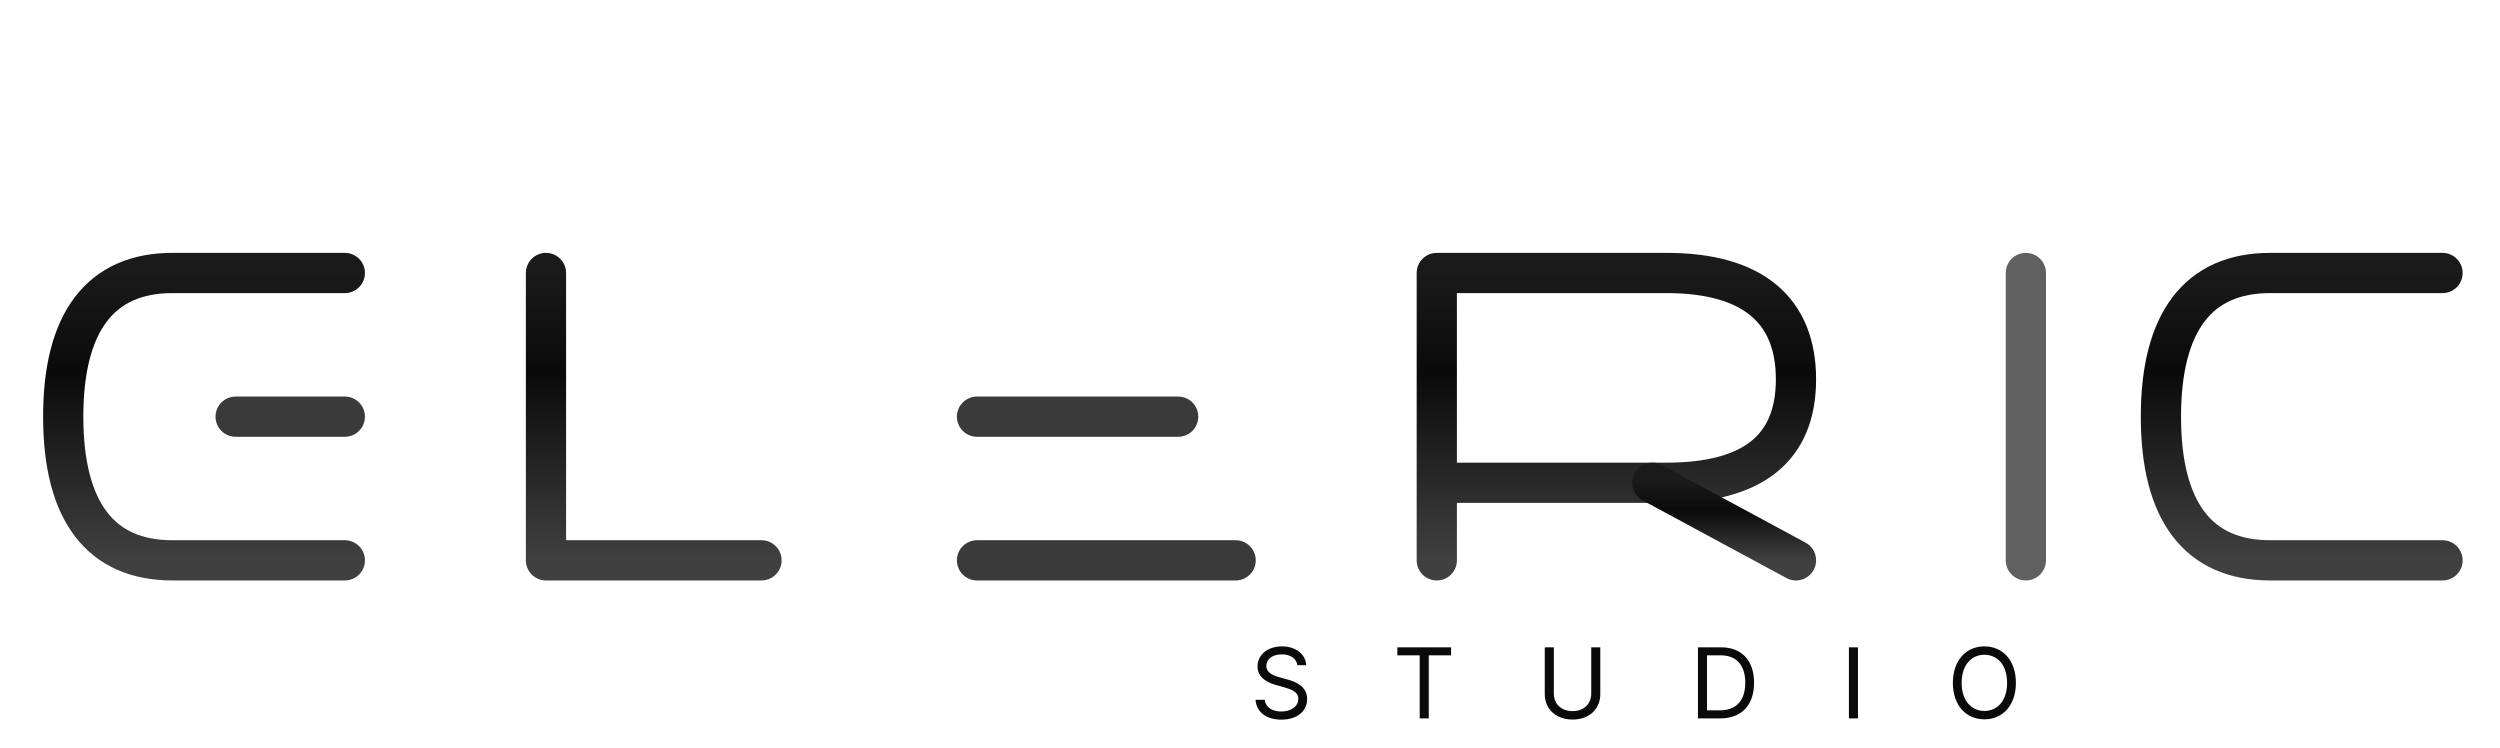
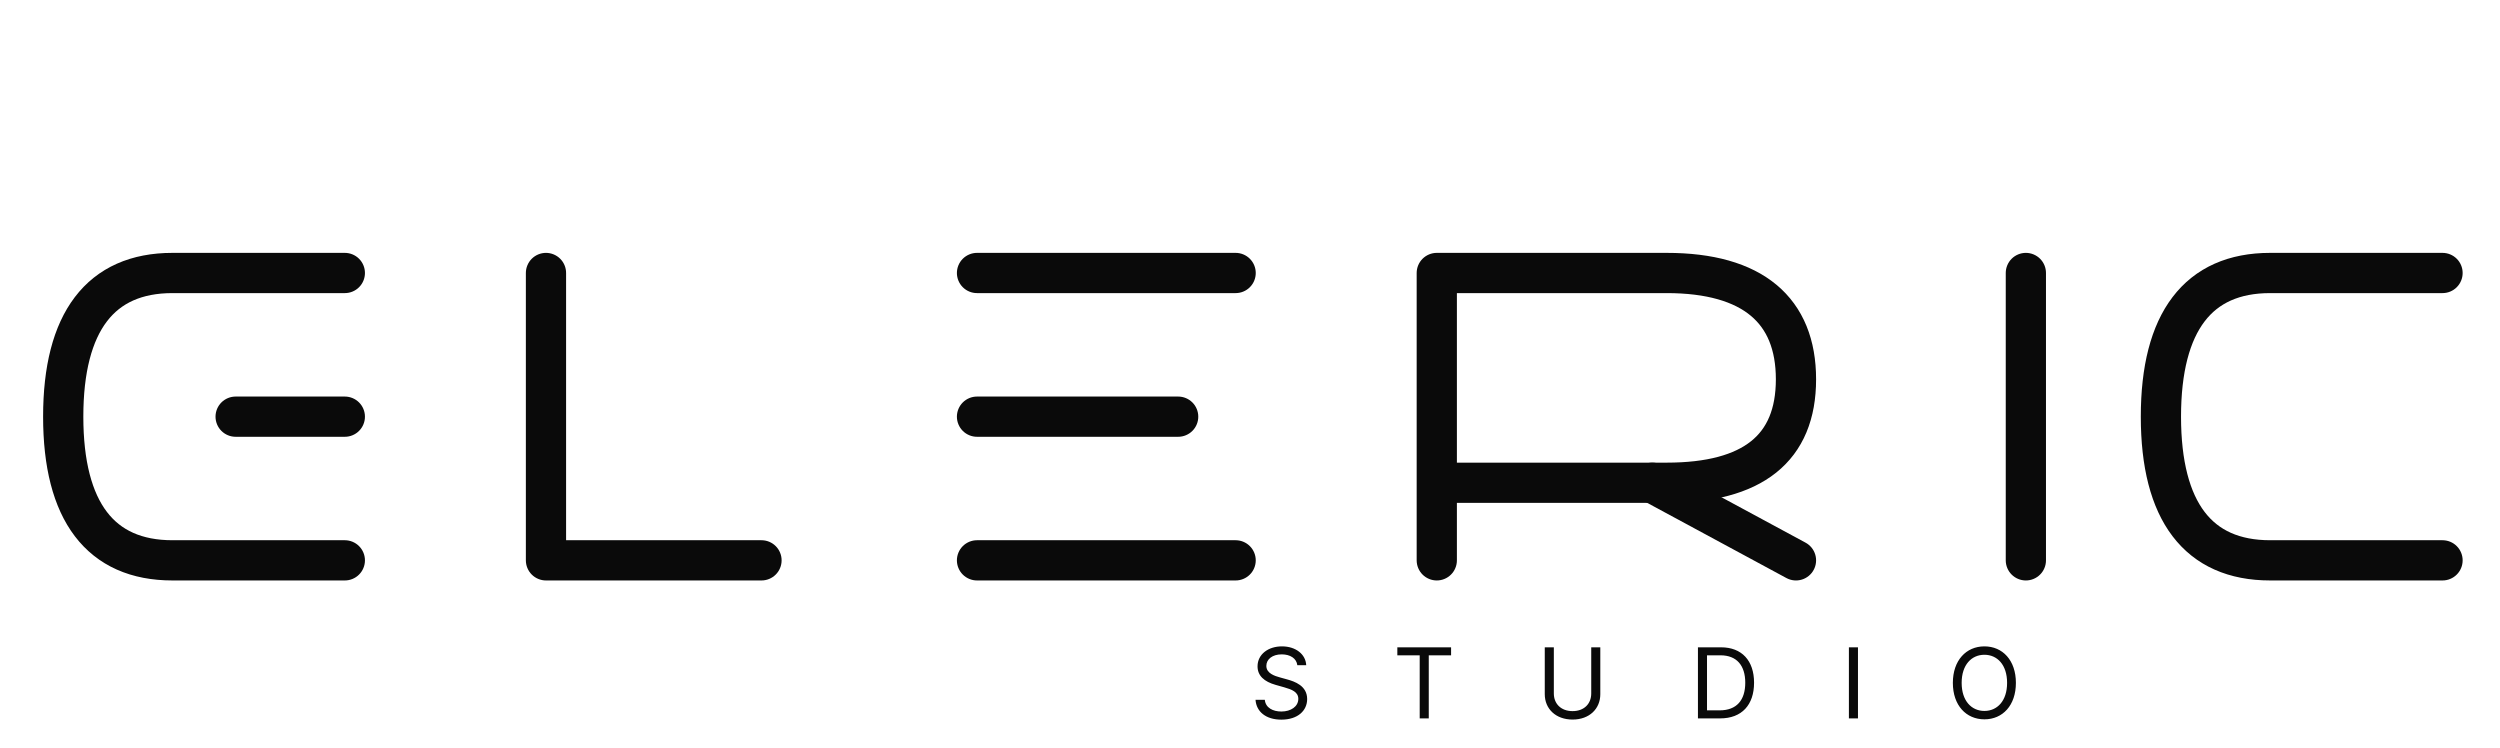
<svg xmlns="http://www.w3.org/2000/svg" width="870" height="260" viewBox="0 0 870 260" fill="none" role="img" aria-label="Gleric Studio">
-   <defs>
-     <linearGradient id="chrome-bw" x1="0" y1="0" x2="0" y2="1">
-       <stop offset="0%" stop-color="#1a1a1a" />
-       <stop offset="35%" stop-color="#0a0a0a" />
-       <stop offset="100%" stop-color="#404040" />
-     </linearGradient>
-   </defs>
-   <g stroke="url(#chrome-bw)" stroke-width="14" stroke-linecap="round" stroke-linejoin="round" fill="none">
+   <g stroke="#0a0a0a" stroke-width="14" stroke-linecap="round" stroke-linejoin="round" fill="none">
    <path d="M120 95H60C35 95 22 112 22 145C22 178 35 195 60 195H120" />
-     <path d="M120 145H82" stroke="#3a3a3a" />
+     <path d="M120 145H82" />
    <path d="M190 95V195H265" />
    <path d="M340 95H430" />
-     <path d="M340 145H410" stroke="#3a3a3a" />
-     <path d="M340 195H430" stroke="#3a3a3a" />
+     <path d="M340 145H410" />
+     <path d="M340 195H430" />
    <path d="M500 195V95H580C610 95 625 108 625 132C625 156 610 168 580 168H500" />
    <path d="M575 168L625 195" />
-     <path d="M705 95V195" stroke="#606060" />
+     <path d="M705 95V195" />
    <path d="M850 95H790C765 95 752 112 752 145C752 178 765 195 790 195H850" />
  </g>
  <text x="435" y="250" fill="#0a0a0a" font-family="Inter, Arial, Helvetica, sans-serif" font-size="34" font-weight="400" letter-spacing="28">STUDIO</text>
</svg>
